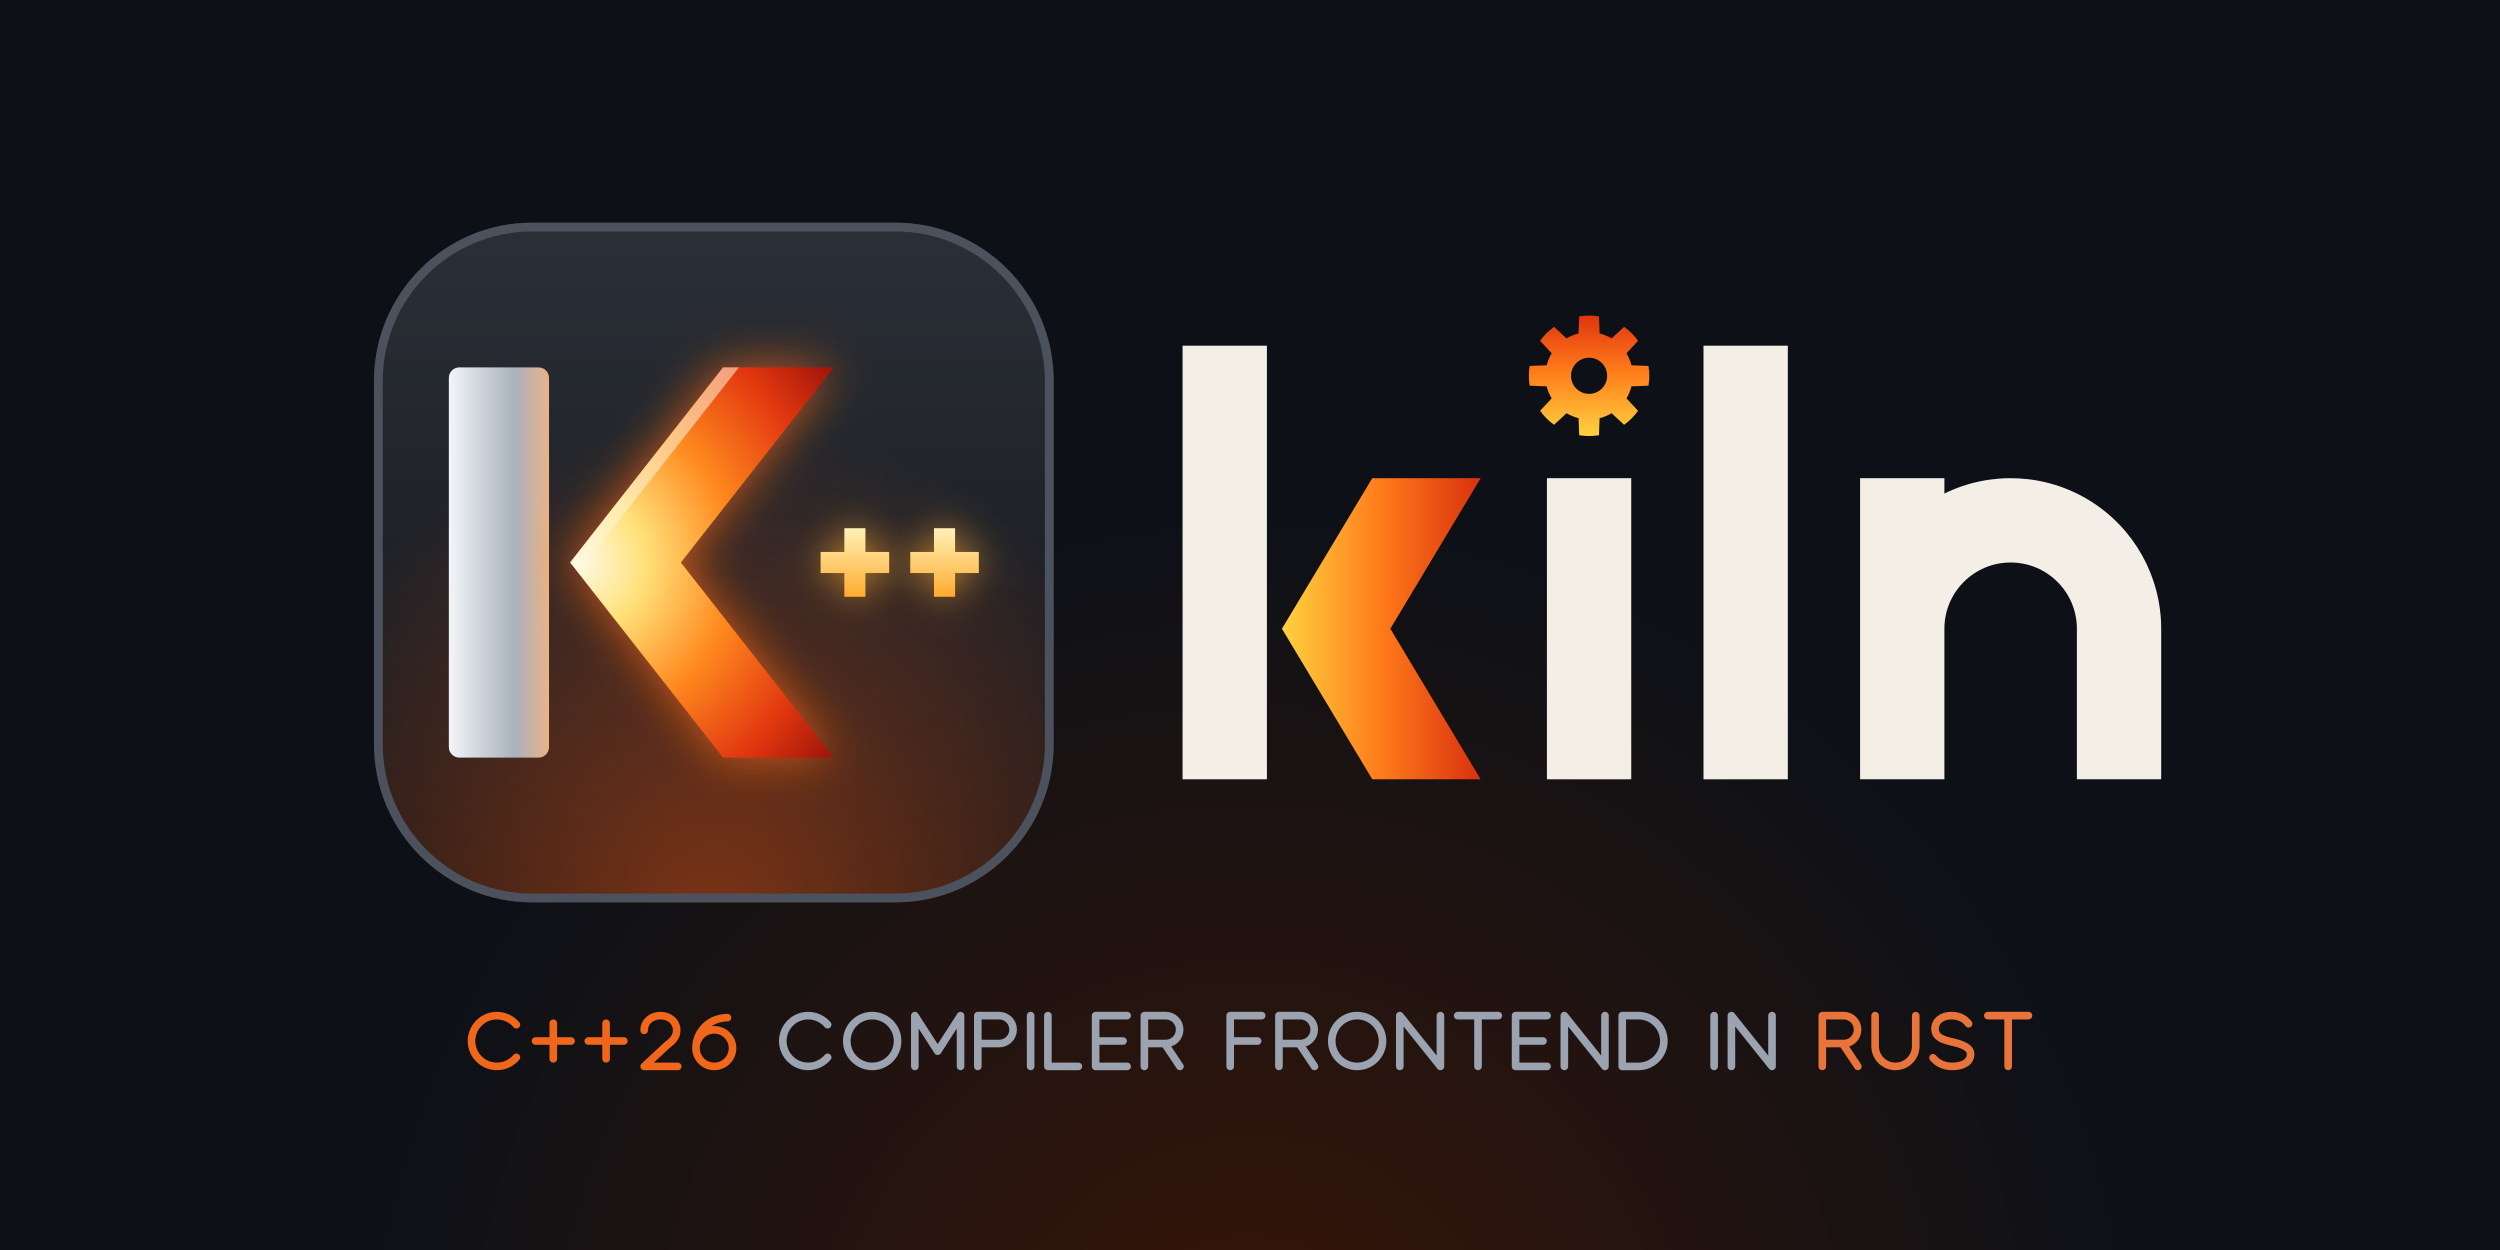
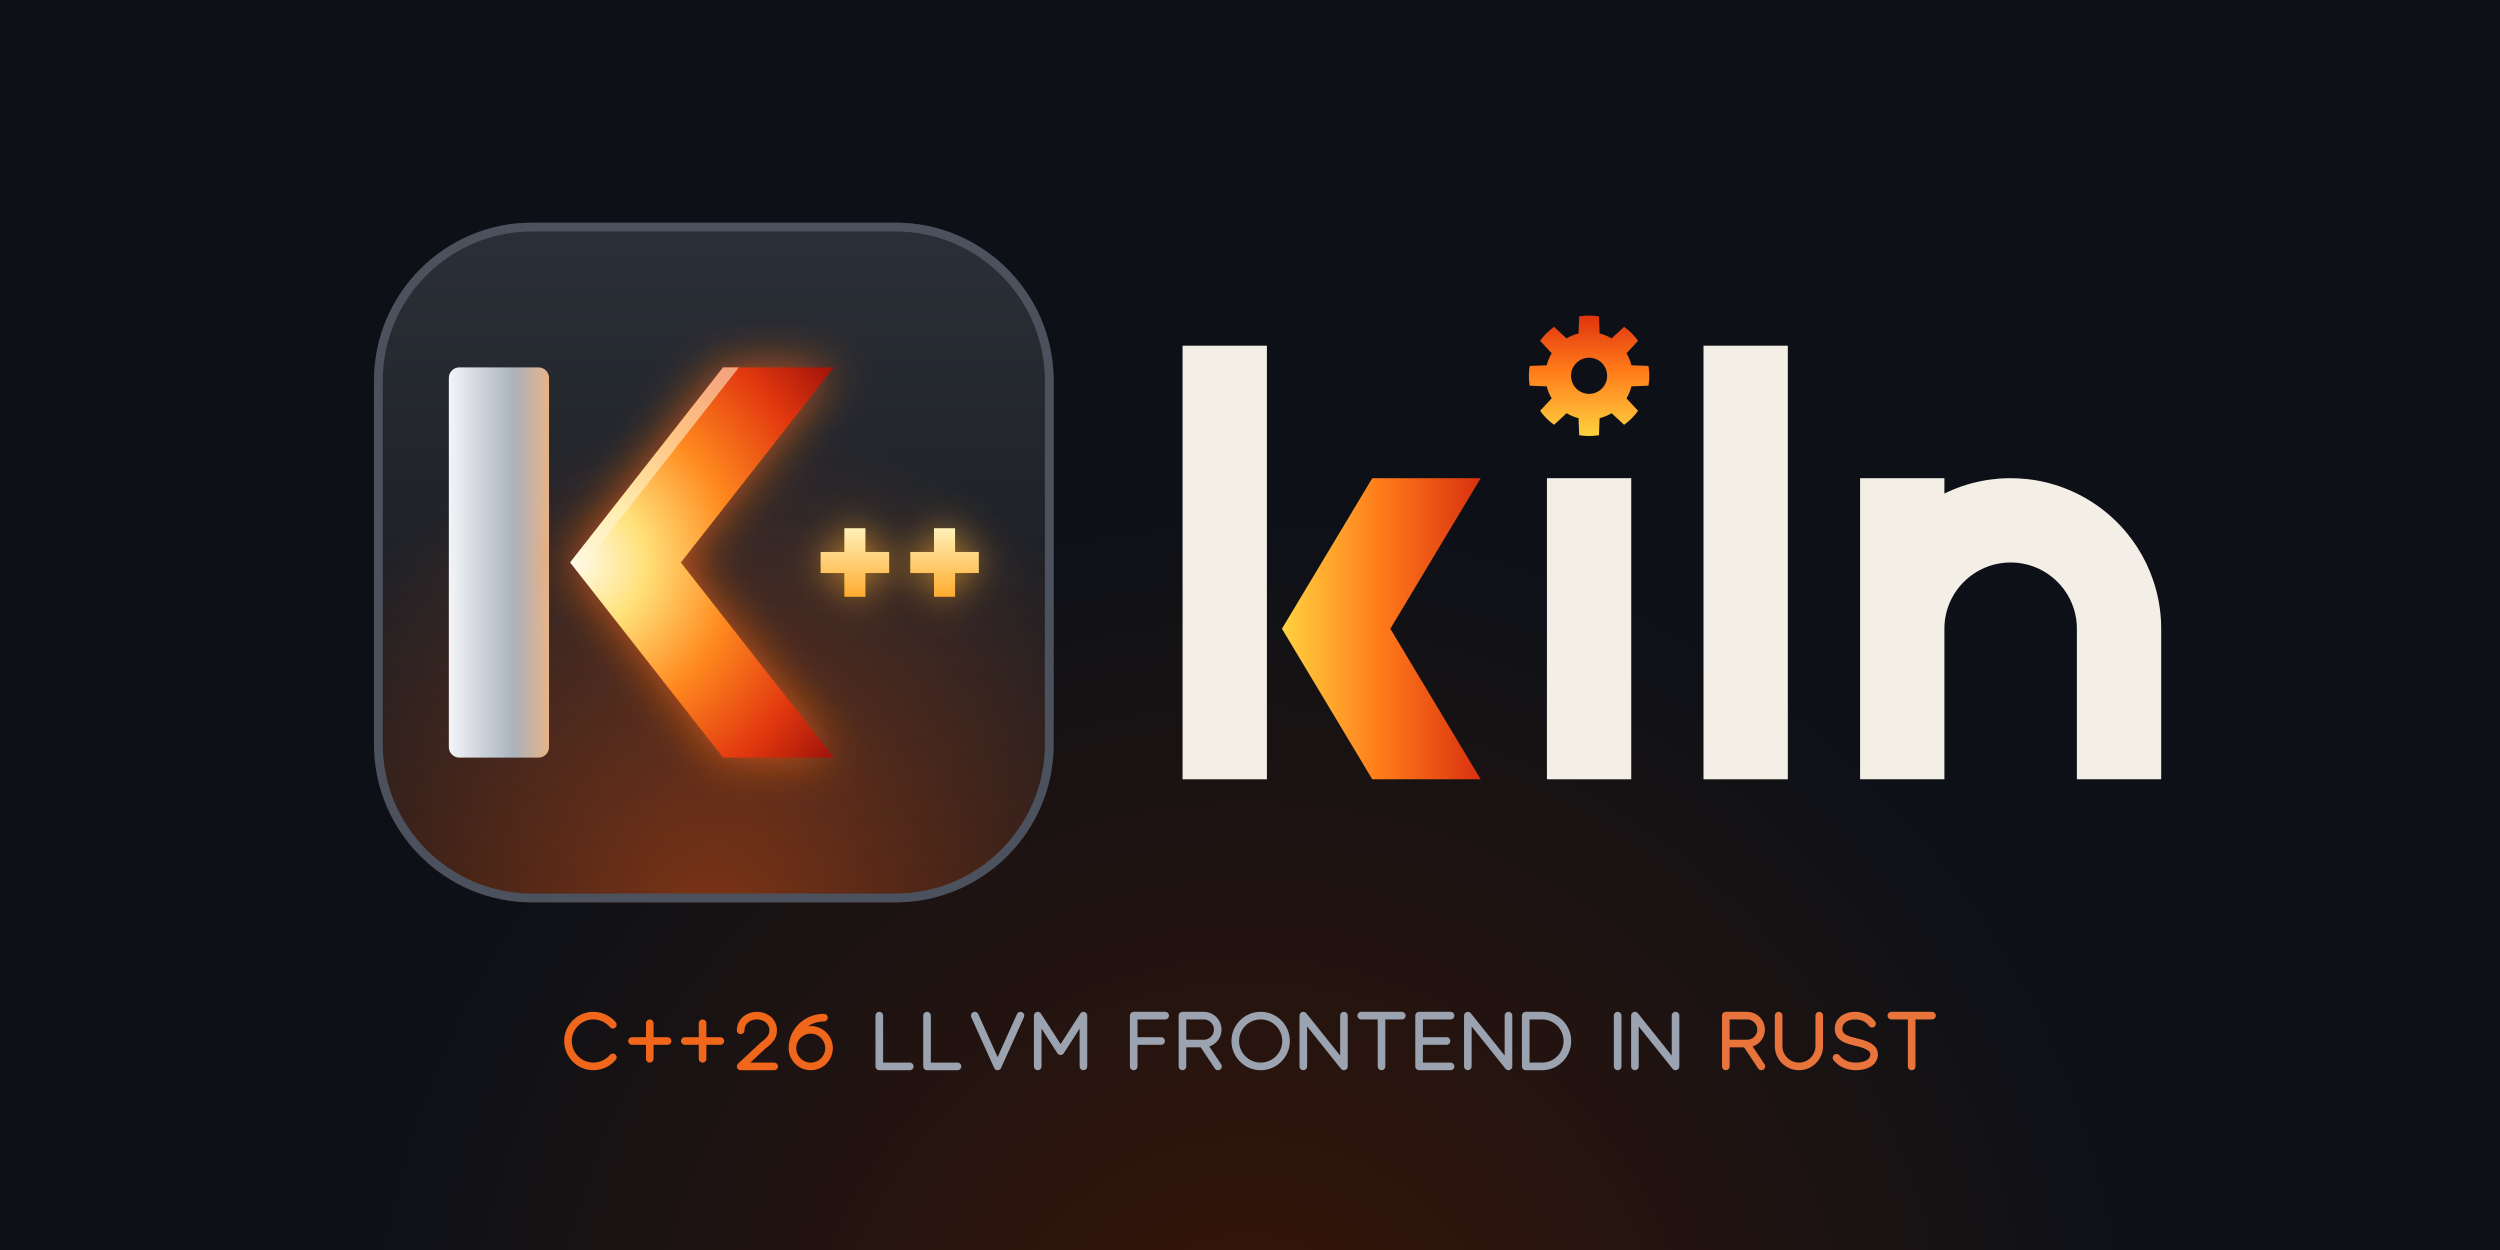
<svg xmlns="http://www.w3.org/2000/svg" viewBox="0 0 1280 640" width="1280" height="640" role="img" aria-label="kiln">
  <defs>
    <linearGradient id="kb4-tile" x1="0" y1="0" x2="0" y2="1">
      <stop offset="0" stop-color="#2b2f37" />
      <stop offset="1" stop-color="#121418" />
    </linearGradient>
    <radialGradient id="kb4-ember" cx="128" cy="250" r="170" gradientUnits="userSpaceOnUse">
      <stop offset="0" stop-color="#ff5a12" stop-opacity=".45" />
      <stop offset="1" stop-color="#ff5a12" stop-opacity="0" />
    </radialGradient>
    <linearGradient id="kb4-stem" x1="0" y1="0" x2="1" y2="0">
      <stop offset="0" stop-color="#f3f5f8" />
      <stop offset=".65" stop-color="#aab2bd" />
      <stop offset="1" stop-color="#e8b388" />
    </linearGradient>
    <radialGradient id="kb4-hot" cx="104" cy="128" r="120" gradientUnits="userSpaceOnUse">
      <stop offset="0" stop-color="#fffbe9" />
      <stop offset=".22" stop-color="#ffe17a" />
      <stop offset=".5" stop-color="#ff8a1f" />
      <stop offset=".8" stop-color="#e2380f" />
      <stop offset="1" stop-color="#a5160a" />
    </radialGradient>
    <linearGradient id="kb4-steel" x1="0" y1="0" x2="1" y2="1">
      <stop offset="0" stop-color="#eef1f5" />
      <stop offset=".45" stop-color="#9aa3af" />
      <stop offset="1" stop-color="#4b525d" />
    </linearGradient>
    <linearGradient id="kb4-amber" x1="0" y1="0" x2="0" y2="1">
      <stop offset="0" stop-color="#fff1b8" />
      <stop offset="1" stop-color="#ffab2e" />
    </linearGradient>
    <filter id="kb4-blur" x="-30%" y="-30%" width="160%" height="160%">
      <feGaussianBlur stdDeviation="9" />
    </filter>
    <linearGradient id="kb4-tittle" x1="0" y1="1" x2="0" y2="0">
      <stop offset="0" stop-color="#ffd23f" />
      <stop offset=".55" stop-color="#ff7a1a" />
      <stop offset="1" stop-color="#e0340e" />
    </linearGradient>
    <linearGradient id="kb4-chev" x1="0" y1="0" x2="1" y2="0">
      <stop offset="0" stop-color="#ffd23f" />
      <stop offset=".5" stop-color="#ff7a1a" />
      <stop offset="1" stop-color="#d9310f" />
    </linearGradient>
    <radialGradient id="kb4-bg" cx="640" cy="720" r="760" gradientUnits="userSpaceOnUse">
      <stop offset="0" stop-color="#3a1608" />
      <stop offset=".6" stop-color="#0d1117" />
    </radialGradient>
  </defs>
  <rect width="1280" height="640" fill="url(#kb4-bg)" />
  <g transform="translate(173.48,96) scale(1.5)">
    <g id="kb4-mark">
      <rect x="12" y="12" width="232" height="232" rx="54" fill="url(#kb4-tile)" />
      <rect x="12" y="12" width="232" height="232" rx="54" fill="url(#kb4-ember)" />
      <rect x="13.5" y="13.5" width="229" height="229" rx="52.5" fill="none" stroke="#4b525d" stroke-width="3" />
      <g transform="translate(128,128) scale(.9) translate(-130.5,-128)">
        <g id="kb4-K" transform="translate(-26,0)">
          <rect x="56" y="54" width="38" height="148" rx="4" fill="url(#kb4-stem)" />
          <path d="M102,128L160,54H202L144,128L202,202H160Z" fill="#ff6a14" opacity=".75" filter="url(#kb4-blur)" />
          <path d="M102,128L160,54H202L144,128L202,202H160Z" fill="url(#kb4-hot)" />
          <path d="M102,128L160,54H166L108,128Z" fill="#fff6d8" opacity=".55" />
        </g>
        <filter id="kb4-pglow" filterUnits="userSpaceOnUse" x="130" y="80" width="126" height="96">
          <feGaussianBlur stdDeviation="7" />
        </filter>
        <path d="M180.0,115H188.0V124.0H197V132.0H188.0V141H180.0V132.0H171V124.0H180.0ZM214.0,115H222.0V124.0H231V132.0H222.0V141H214.0V132.0H205V124.0H214.0Z" fill="#ffab2e" opacity=".7" filter="url(#kb4-pglow)" />
        <path d="M180.0,115H188.0V124.0H197V132.0H188.0V141H180.0V132.0H171V124.0H180.0ZM214.0,115H222.0V124.0H231V132.0H222.0V141H214.0V132.0H205V124.0H214.0Z" fill="url(#kb4-amber)" />
      </g>
    </g>
    <g transform="translate(288,202) scale(1.0278)">
      <g id="kb4-k">
        <path d="M0,-144H28V0H0Z" fill="#f4efe6" />
        <path d="M33,-50L63,-100H99L69,-50L99,0H63Z" fill="url(#kb4-chev)" />
      </g>
      <g id="kb4-i" transform="translate(121,0)">
        <path d="M0,-100H28V0H0Z" fill="#f4efe6" />
        <path d="M10.5,-148.07L10.72,-153.73A20,20 0 0 1 17.28,-153.73L17.5,-148.07A14.5,14.5 0 0 1 21.48,-146.42L25.63,-150.27A20,20 0 0 1 30.27,-145.63L26.42,-141.48A14.5,14.5 0 0 1 28.07,-137.5L33.73,-137.28A20,20 0 0 1 33.73,-130.72L28.07,-130.5A14.5,14.5 0 0 1 26.42,-126.52L30.27,-122.37A20,20 0 0 1 25.63,-117.73L21.48,-121.58A14.5,14.5 0 0 1 17.5,-119.93L17.28,-114.27A20,20 0 0 1 10.72,-114.27L10.5,-119.93A14.5,14.5 0 0 1 6.52,-121.58L2.37,-117.73A20,20 0 0 1 -2.27,-122.37L1.58,-126.52A14.5,14.5 0 0 1 -0.07,-130.5L-5.73,-130.72A20,20 0 0 1 -5.73,-137.28L-0.07,-137.5A14.5,14.5 0 0 1 1.58,-141.48L-2.27,-145.63A20,20 0 0 1 2.37,-150.27L6.52,-146.42A14.5,14.5 0 0 1 10.5,-148.07ZM20,-134A6,6 0 1 0 8,-134A6,6 0 1 0 20,-134Z" fill="url(#kb4-tittle)" fill-rule="evenodd" />
      </g>
      <path id="kb4-l" transform="translate(173,0)" d="M0,-144H28V0H0Z" fill="#f4efe6" />
-       <path id="kb4-n" transform="translate(225,0)" d="M0,0V-100H28V0ZM28,-50A22,22 0 0 1 72,-50V0H100V-50A50,50 0 0 0 28,-94.9Z" fill="#f4efe6" />
+       <path id="kb4-n" transform="translate(225,0)" d="M0,0V-100H28V-94.9A50,50 0 0 1 100,-50V0H72V-50A22,22 0 0 0 28,-50V0Z" fill="#f4efe6" />
    </g>
  </g>
-   <g transform="translate(241.42,520) scale(2.6)">
+   <g transform="translate(290.82,520) scale(2.6)">
    <g fill="none" stroke-width="1.5" stroke-linecap="round" stroke-linejoin="round">
      <g stroke="#f0661a">
        <path transform="translate(0,0)" d="M8.83,1.79A5,5 0 1 0 8.83,8.21" />
        <path transform="translate(12.6,0)" d="M0,5H7M3.5,1.5V8.5" />
        <path transform="translate(23,0)" d="M0,5H7M3.5,1.5V8.5" />
        <path transform="translate(33.4,0)" d="M0.6,2.9C0.6,1.2 2,0 3.8,0C5.6,0 7,1.2 7,2.9C7,4.2 6.2,5 5,5.9L0.6,10H7.2" />
        <path transform="translate(44,0)" d="M6.4,0.4C3,0.4 0.2,3 0.2,6.4M7.4,6.4A3.6,3.6 0 1 0 0.2,6.4A3.6,3.6 0 1 0 7.4,6.4" />
      </g>
      <g stroke="#9aa3af">
-         <path transform="translate(61.3,0)" d="M8.83,1.79A5,5 0 1 0 8.83,8.21" />
-         <path transform="translate(73.9,0)" d="M10,5A5,5 0 1 0 0,5A5,5 0 1 0 10,5" />
-         <path transform="translate(87.3,0)" d="M0,10V0L4.5,7L9,0V10" />
-         <path transform="translate(99.7,0)" d="M0,10V0H4.2A2.75,2.75 0 0 1 4.2,5.5H0" />
-         <path transform="translate(110.1,0)" d="M0,0V10" />
-         <path transform="translate(113.5,0)" d="M0,0V10H6" />
-         <path transform="translate(122.9,0)" d="M6.2,0H0V10H6.2M0,5H5.4" />
-         <path transform="translate(132.5,0)" d="M0,10V0H4.2A2.75,2.75 0 0 1 4.2,5.5H0M4,5.5L7,10" />
-         <path transform="translate(149.4,0)" d="M6.2,0H0V10M0,5H5.4" />
-         <path transform="translate(159,0)" d="M0,10V0H4.2A2.75,2.75 0 0 1 4.2,5.5H0M4,5.5L7,10" />
-         <path transform="translate(169.4,0)" d="M10,5A5,5 0 1 0 0,5A5,5 0 1 0 10,5" />
-         <path transform="translate(182.8,0)" d="M0,10V0L8,10V0" />
-         <path transform="translate(194.2,0)" d="M0,0H8M4,0V10" />
-         <path transform="translate(205.6,0)" d="M6.2,0H0V10H6.2M0,5H5.4" />
-         <path transform="translate(215.2,0)" d="M0,10V0L8,10V0" />
-         <path transform="translate(226.6,0)" d="M0,0V10H3.2A5,5 0 0 0 3.2,0Z" />
-         <path transform="translate(244.7,0)" d="M0,0V10" />
-         <path transform="translate(248.1,0)" d="M0,10V0L8,10V0" />
+         <path transform="translate(61.3,0)" d="M0,0V10H6" />
+         <path transform="translate(70.7,0)" d="M0,0V10H6" />
+         <path transform="translate(80.1,0)" d="M0,0L4.5,10L9,0" />
+         <path transform="translate(92.5,0)" d="M0,10V0L4.5,7L9,0V10" />
+         <path transform="translate(111.4,0)" d="M6.2,0H0V10M0,5H5.4" />
+         <path transform="translate(121,0)" d="M0,10V0H4.2A2.75,2.75 0 0 1 4.2,5.5H0M4,5.5L7,10" />
+         <path transform="translate(131.4,0)" d="M10,5A5,5 0 1 0 0,5A5,5 0 1 0 10,5" />
+         <path transform="translate(144.8,0)" d="M0,10V0L8,10V0" />
+         <path transform="translate(156.2,0)" d="M0,0H8M4,0V10" />
+         <path transform="translate(167.6,0)" d="M6.2,0H0V10H6.2M0,5H5.4" />
+         <path transform="translate(177.2,0)" d="M0,10V0L8,10V0" />
+         <path transform="translate(188.6,0)" d="M0,0V10H3.2A5,5 0 0 0 3.2,0Z" />
+         <path transform="translate(206.7,0)" d="M0,0V10" />
+         <path transform="translate(210.1,0)" d="M0,10V0L8,10V0" />
      </g>
      <g stroke="#e8743b">
-         <path transform="translate(266,0)" d="M0,10V0H4.2A2.75,2.75 0 0 1 4.2,5.5H0M4,5.5L7,10" />
-         <path transform="translate(276.4,0)" d="M0,0V6A4,4 0 0 0 8,6V0" />
-         <path transform="translate(287.8,0)" d="M7,1.6C6.2,0.5 5,0 3.6,0C1.8,0 0.4,1 0.4,2.6C0.4,4.4 2.2,4.8 3.8,5.2C5.6,5.6 7.4,6.2 7.4,7.6C7.4,9.2 5.8,10 3.8,10C2.2,10 0.9,9.4 0,8.3" />
-         <path transform="translate(298.6,0)" d="M0,0H8M4,0V10" />
+         <path transform="translate(228,0)" d="M0,10V0H4.2A2.75,2.75 0 0 1 4.2,5.5H0M4,5.5L7,10" />
+         <path transform="translate(238.4,0)" d="M0,0V6A4,4 0 0 0 8,6V0" />
+         <path transform="translate(249.8,0)" d="M7,1.6C6.2,0.5 5,0 3.6,0C1.8,0 0.4,1 0.4,2.6C0.4,4.4 2.2,4.8 3.8,5.2C5.6,5.6 7.4,6.2 7.4,7.6C7.4,9.2 5.8,10 3.8,10C2.2,10 0.9,9.4 0,8.3" />
+         <path transform="translate(260.6,0)" d="M0,0H8M4,0V10" />
      </g>
    </g>
  </g>
</svg>
